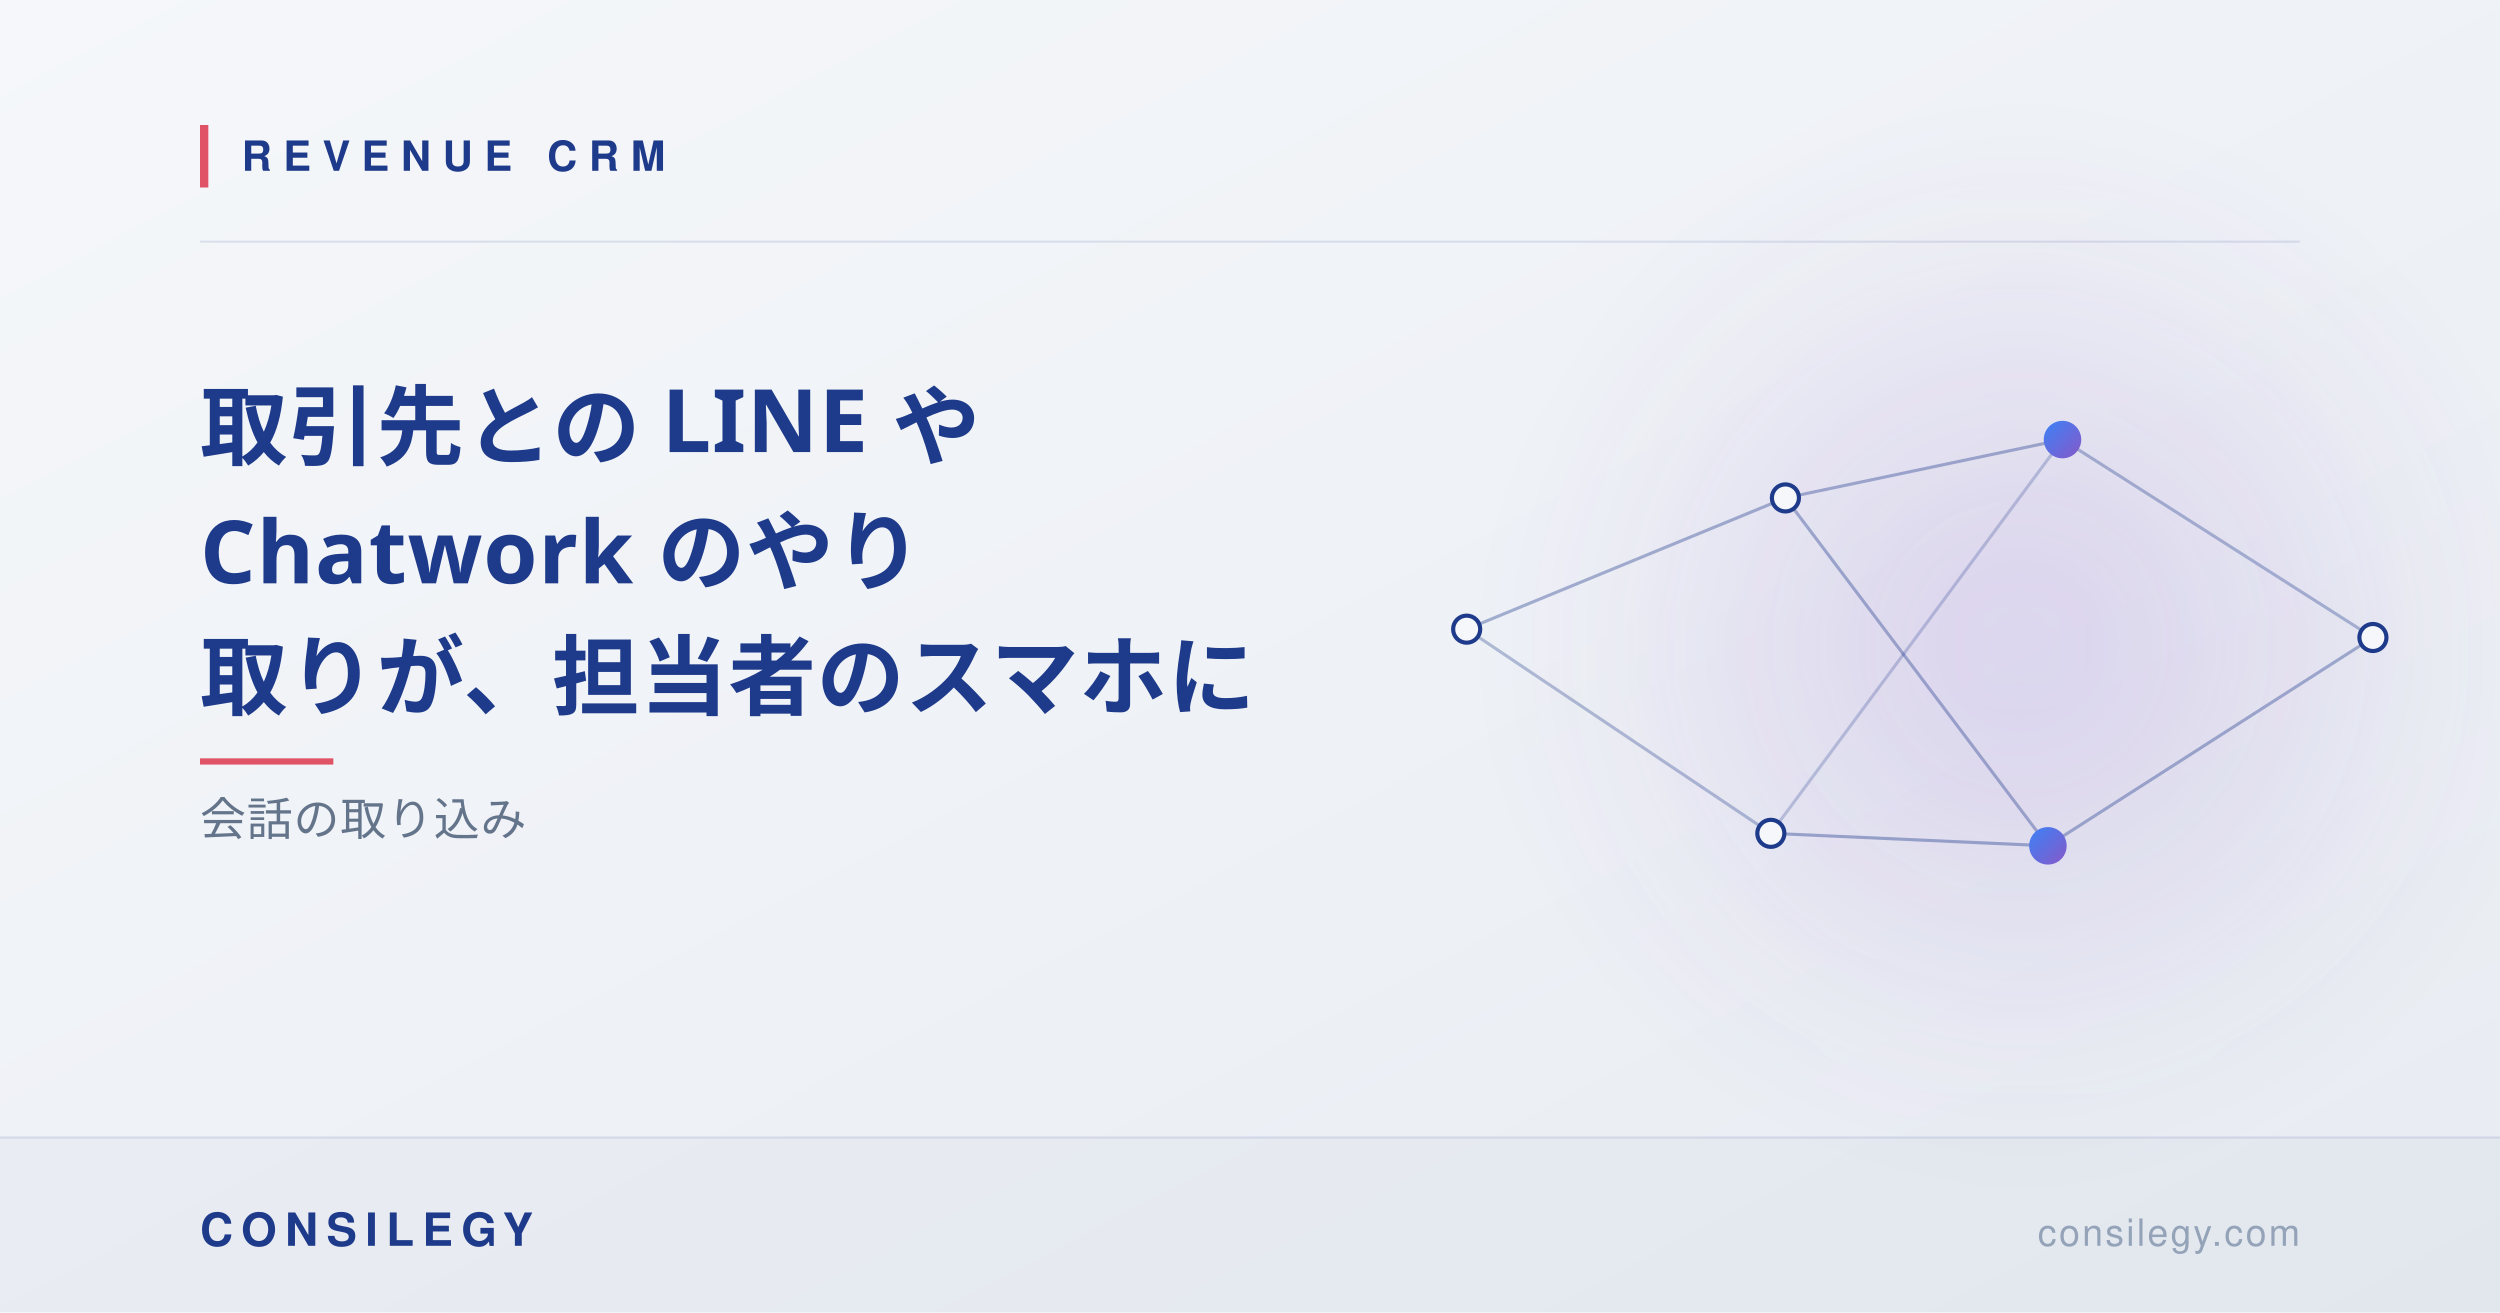
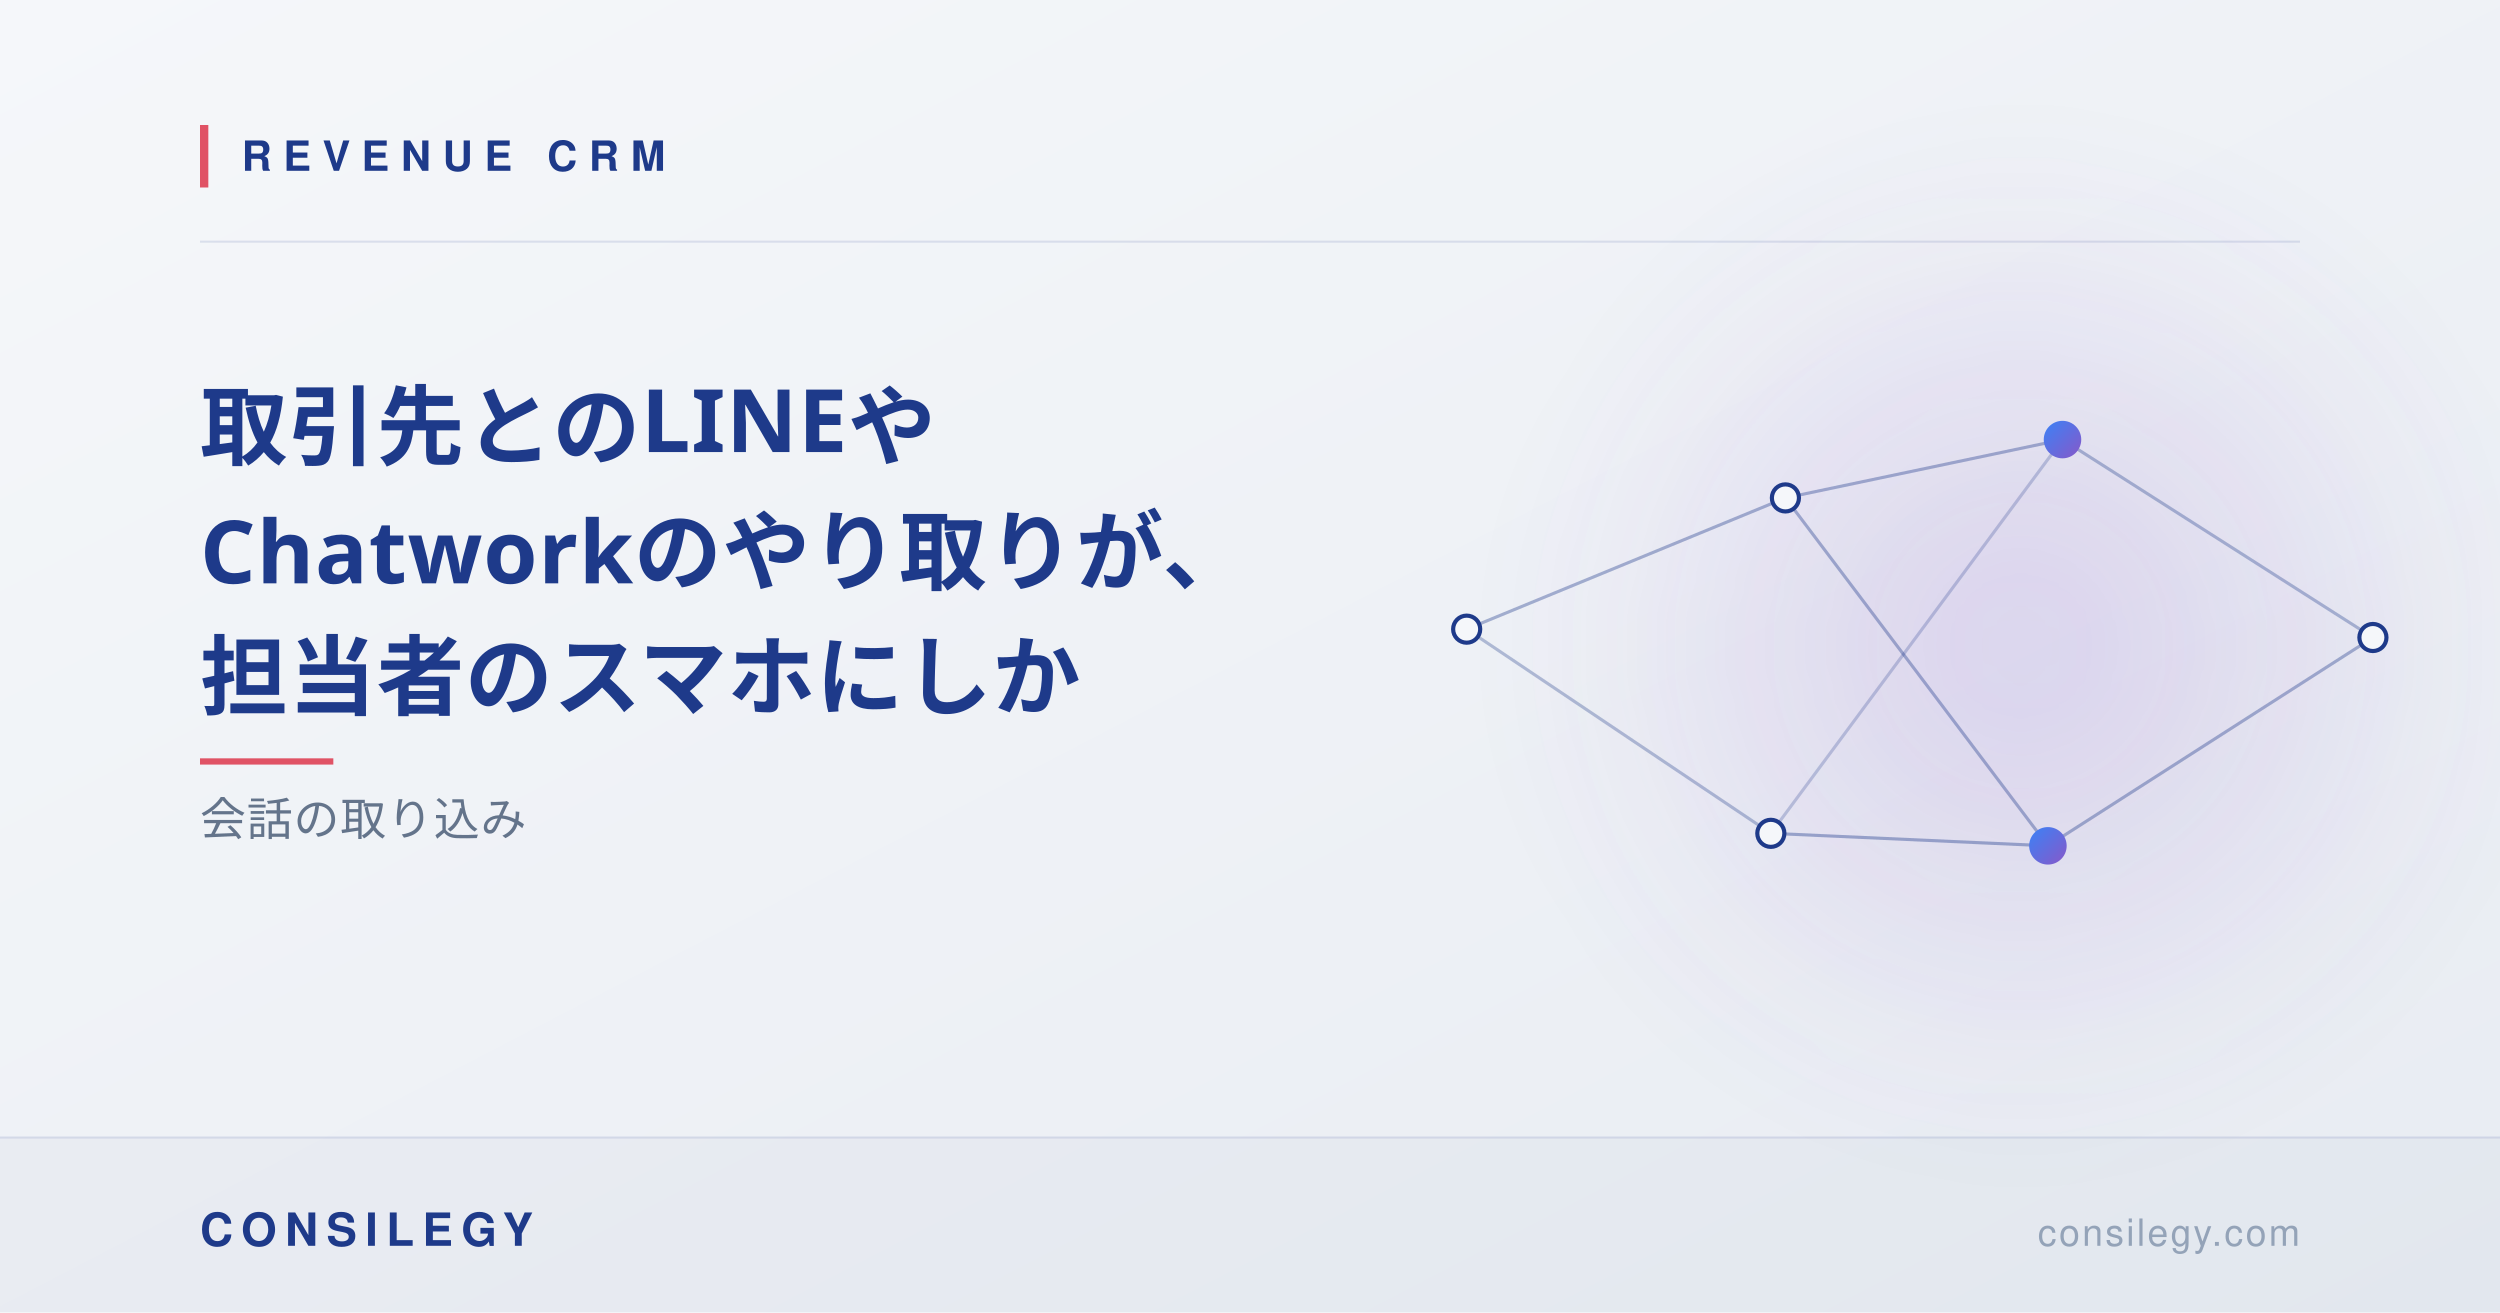
<svg xmlns="http://www.w3.org/2000/svg" viewBox="0 0 1200 630" width="1200" height="630">
  <defs>
    <linearGradient id="bg" x1="0%" y1="0%" x2="100%" y2="100%">
      <stop offset="0%" stop-color="#F5F7FA" />
      <stop offset="100%" stop-color="#E8ECF2" />
    </linearGradient>
    <linearGradient id="bi" x1="0%" y1="0%" x2="100%" y2="100%">
      <stop offset="0%" stop-color="#3B82F6" />
      <stop offset="100%" stop-color="#8758C9" />
    </linearGradient>
    <radialGradient id="glow" cx="50%" cy="50%" r="50%">
      <stop offset="0%" stop-color="#8758C9" stop-opacity="0.20" />
      <stop offset="100%" stop-color="#8758C9" stop-opacity="0" />
    </radialGradient>
    <filter id="soft" x="-60%" y="-60%" width="220%" height="220%">
      <feGaussianBlur stdDeviation="26" />
    </filter>
  </defs>
  <rect width="1200" height="630" fill="url(#bg)" />
  <circle cx="970" cy="310" r="240" fill="url(#glow)" filter="url(#soft)" />
  <line x1="704" y1="302" x2="857" y2="239" stroke="#1E3A8A" stroke-opacity="0.37" stroke-width="1.5" />
  <line x1="704" y1="302" x2="850" y2="400" stroke="#1E3A8A" stroke-opacity="0.31" stroke-width="1.5" />
  <line x1="857" y1="239" x2="990" y2="211" stroke="#1E3A8A" stroke-opacity="0.37" stroke-width="1.5" />
  <line x1="857" y1="239" x2="983" y2="406" stroke="#1E3A8A" stroke-opacity="0.37" stroke-width="1.5" />
  <line x1="850" y1="400" x2="990" y2="211" stroke="#1E3A8A" stroke-opacity="0.24" stroke-width="1.5" />
  <line x1="850" y1="400" x2="983" y2="406" stroke="#1E3A8A" stroke-opacity="0.39" stroke-width="1.5" />
  <line x1="990" y1="211" x2="1139" y2="306" stroke="#1E3A8A" stroke-opacity="0.33" stroke-width="1.5" />
  <line x1="983" y1="406" x2="1139" y2="306" stroke="#1E3A8A" stroke-opacity="0.37" stroke-width="1.5" />
  <circle cx="704" cy="302" r="6.5" fill="#F5F7FA" stroke="#1E3A8A" stroke-width="2" />
  <circle cx="857" cy="239" r="6.5" fill="#F5F7FA" stroke="#1E3A8A" stroke-width="2" />
  <circle cx="850" cy="400" r="6.5" fill="#F5F7FA" stroke="#1E3A8A" stroke-width="2" />
  <circle cx="990" cy="211" r="9" fill="url(#bi)" />
  <circle cx="983" cy="406" r="9" fill="url(#bi)" />
  <circle cx="1139" cy="306" r="6.5" fill="#F5F7FA" stroke="#1E3A8A" stroke-width="2" />
  <rect x="96" y="60" width="4" height="30" fill="#E05265" />
  <text x="116" y="82" font-family="'Helvetica Neue',Helvetica,Arial,sans-serif" font-size="20" font-weight="600" fill="#1E3A8A" letter-spacing="0.28em">REVENUE CRM</text>
  <line x1="96" y1="116" x2="1104" y2="116" stroke="#1E3A8A" stroke-opacity="0.12" stroke-width="1" />
-   <text x="96" y="220" font-family="'Hiragino Sans','Hiragino Kaku Gothic ProN',system-ui,sans-serif" font-size="42" font-weight="600" fill="#1E3A8A" letter-spacing="0.01em">取引先との LINE や</text>
-   <text x="96" y="280" font-family="'Hiragino Sans','Hiragino Kaku Gothic ProN',system-ui,sans-serif" font-size="42" font-weight="600" fill="#1E3A8A" letter-spacing="0.01em"> Chatwork のやり</text>
-   <text x="96" y="340" font-family="'Hiragino Sans','Hiragino Kaku Gothic ProN',system-ui,sans-serif" font-size="42" font-weight="600" fill="#1E3A8A" letter-spacing="0.01em">取りが、担当者のスマホに</text>
+   <text x="96" y="220" font-family="'Hiragino Sans','Hiragino Kaku Gothic ProN',system-ui,sans-serif" font-size="42" font-weight="600" fill="#1E3A8A" letter-spacing="0.01em">取引先とのLINEや</text>
+   <text x="96" y="280" font-family="'Hiragino Sans','Hiragino Kaku Gothic ProN',system-ui,sans-serif" font-size="42" font-weight="600" fill="#1E3A8A" letter-spacing="0.01em">Chatworkのやり取りが、</text>
+   <text x="96" y="340" font-family="'Hiragino Sans','Hiragino Kaku Gothic ProN',system-ui,sans-serif" font-size="42" font-weight="600" fill="#1E3A8A" letter-spacing="0.01em">担当者のスマホにしか</text>
  <rect x="96" y="364" width="64" height="3" fill="#E05265" />
  <text x="96" y="401" font-family="'Hiragino Sans','Hiragino Kaku Gothic ProN',system-ui,sans-serif" font-size="22" font-weight="400" fill="#64748B" letter-spacing="0.02em">会話の取り込み</text>
  <rect x="0" y="546" width="1200" height="84" fill="#1E3A8A" fill-opacity="0.035" />
  <line x1="0" y1="546" x2="1200" y2="546" stroke="#1E3A8A" stroke-opacity="0.12" stroke-width="1" />
  <text x="96" y="598" font-family="'Helvetica Neue',Helvetica,Arial,sans-serif" font-size="22" font-weight="600" fill="#1E3A8A" letter-spacing="0.18em">CONSILEGY</text>
  <text x="1104" y="598" text-anchor="end" font-family="'Helvetica Neue',Helvetica,Arial,sans-serif" font-size="18" font-weight="400" fill="#94A3B8" letter-spacing="0.06em">consilegy.com</text>
</svg>
